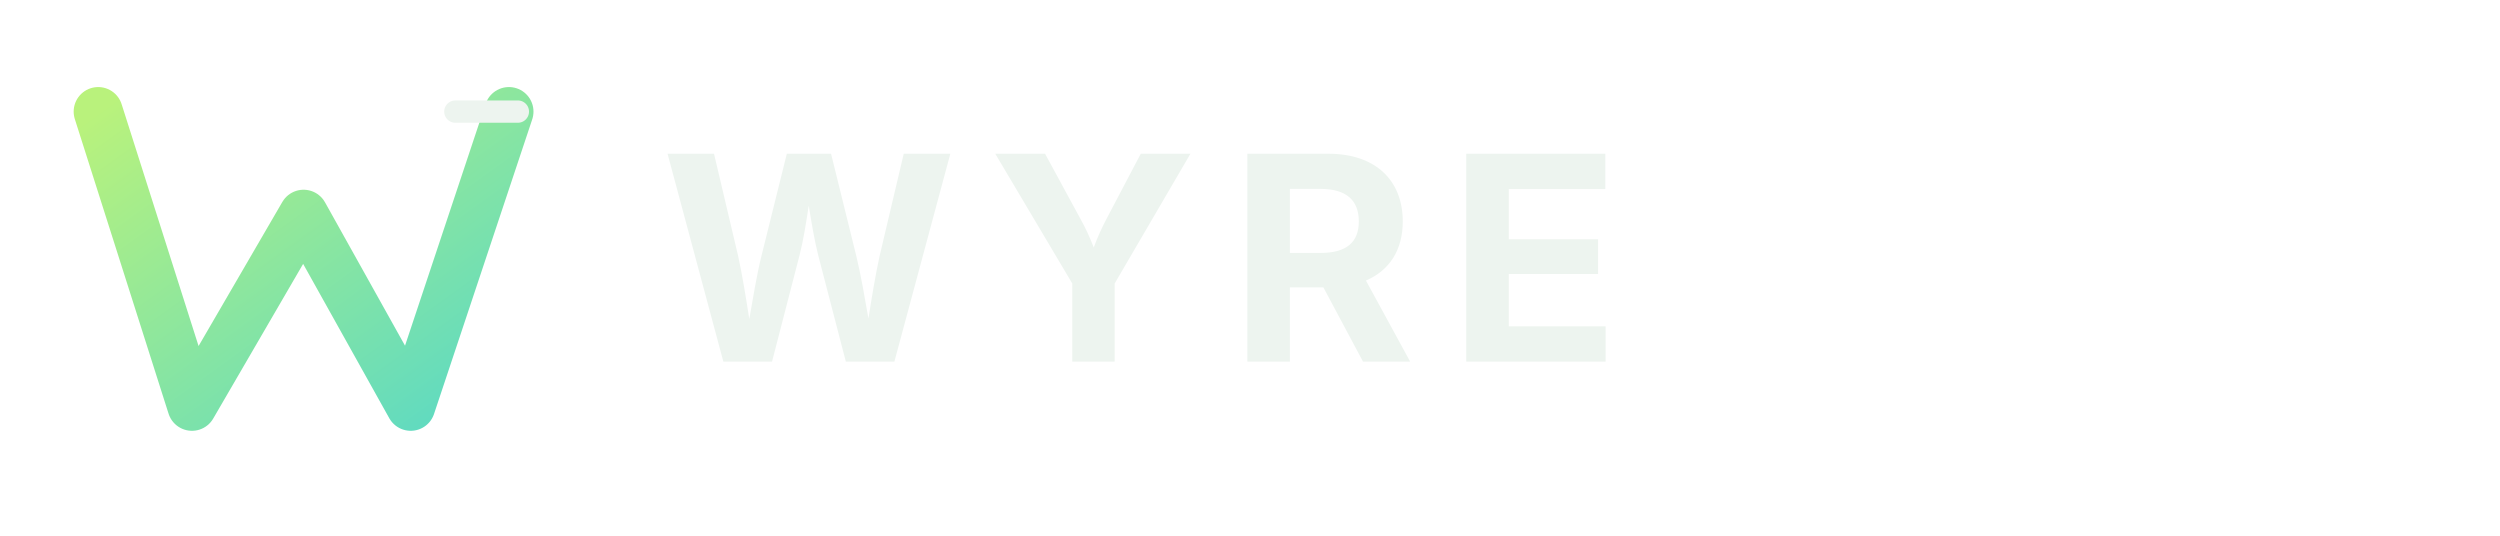
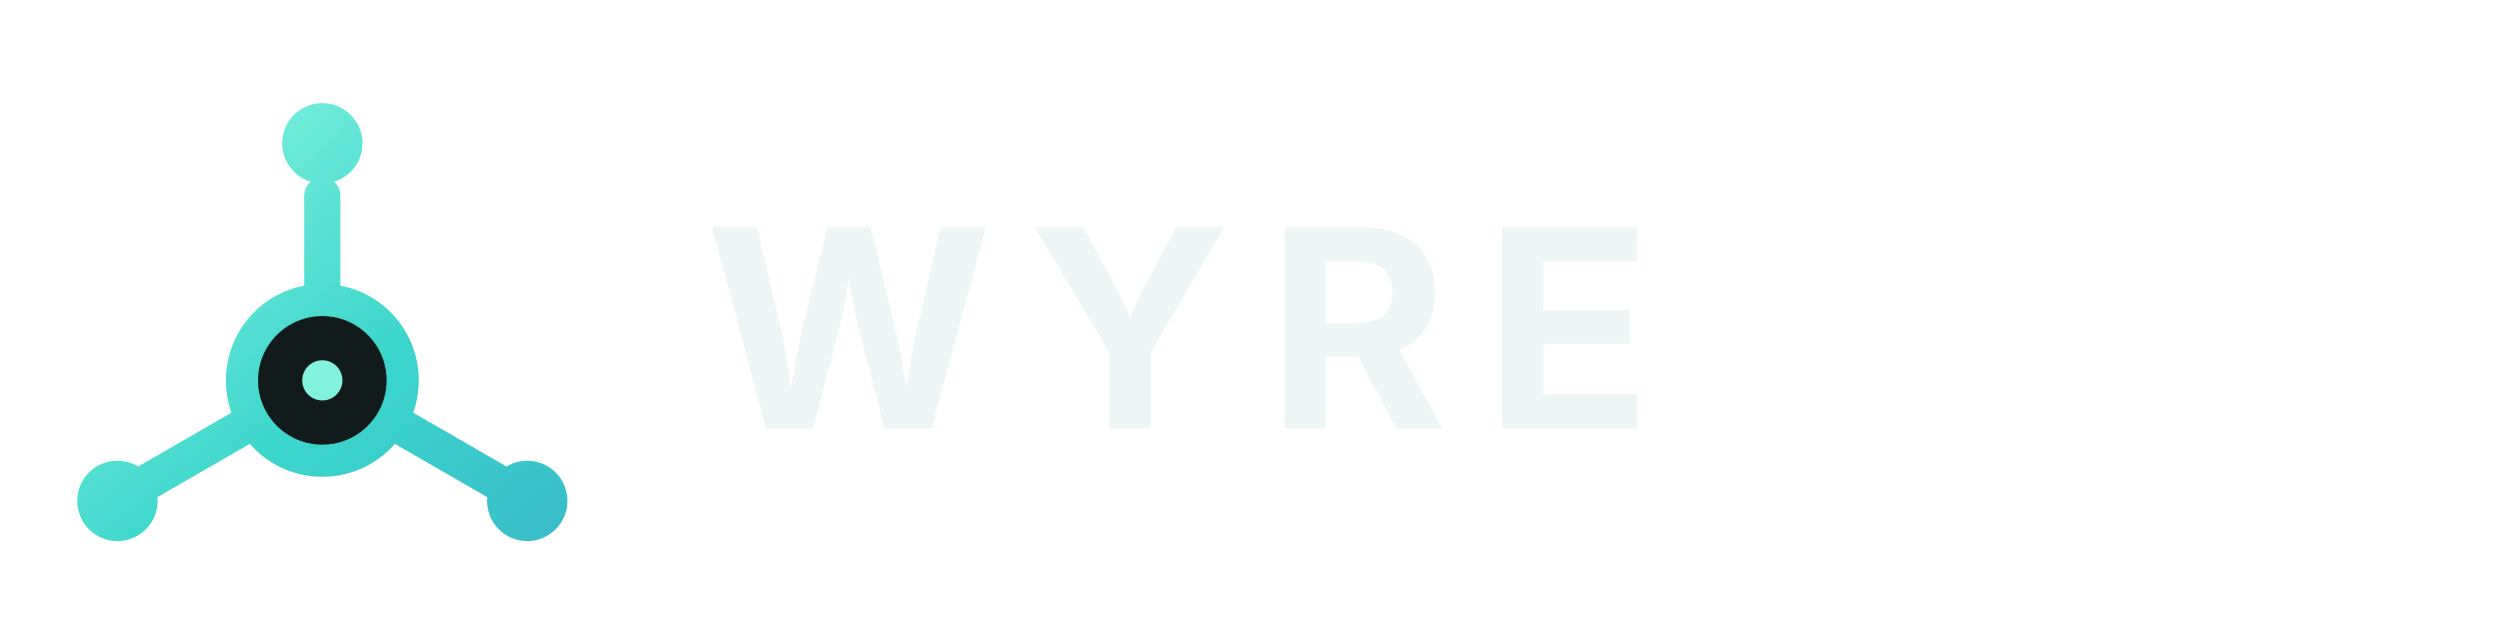
- <svg xmlns="http://www.w3.org/2000/svg" viewBox="0 0 560 120" role="img" aria-labelledby="title desc">
+ <svg xmlns="http://www.w3.org/2000/svg" viewBox="0 0 560 144" role="img" aria-labelledby="title desc">
  <defs>
-     <linearGradient id="path" x1="0" x2="1" y1="0" y2="1">
-       <stop offset="0" stop-color="#b9f27c" />
-       <stop offset="1" stop-color="#5bd9c4" />
+     <linearGradient id="signal" x1="77" y1="69" x2="179" y2="187" gradientUnits="userSpaceOnUse">
+       <stop stop-color="#82f2df" />
+       <stop offset=".54" stop-color="#3bd6cb" />
+       <stop offset="1" stop-color="#38b9ca" />
    </linearGradient>
  </defs>
-   <g fill="none" stroke="url(#path)" stroke-linecap="round" stroke-linejoin="round" stroke-width="11">
-     <path d="M22 25 43 91 68 48 92 91 114 25" />
-     <path d="M102 25h14" stroke="#edf4ef" stroke-width="5" />
+   <g id="wyre-mark" stroke="url(#signal)" stroke-linecap="round" stroke-linejoin="round" transform="translate(-43 -30) scale(.9)">
+     <path d="M128 108V82M111 138 85 153M145 138l26 15" fill="none" stroke-width="9" />
+     <circle cx="128" cy="69" r="10" fill="url(#signal)" stroke="none" />
+     <circle cx="77" cy="158" r="10" fill="url(#signal)" stroke="none" />
+     <circle cx="179" cy="158" r="10" fill="url(#signal)" stroke="none" />
+     <circle cx="128" cy="128" r="20" fill="#111b1c" stroke-width="8" />
+     <circle cx="128" cy="128" r="5" fill="#82f2df" stroke="none" />
  </g>
-   <text x="148" y="81" fill="#edf4ef" font-family="Inter, Segoe UI, sans-serif" font-size="64" font-weight="650" letter-spacing="7">WYRE</text>
+   <text x="158" y="96" fill="#edf6f4" font-family="Inter, Segoe UI, sans-serif" font-size="62" font-weight="650" letter-spacing="8">WYRE</text>
</svg>
